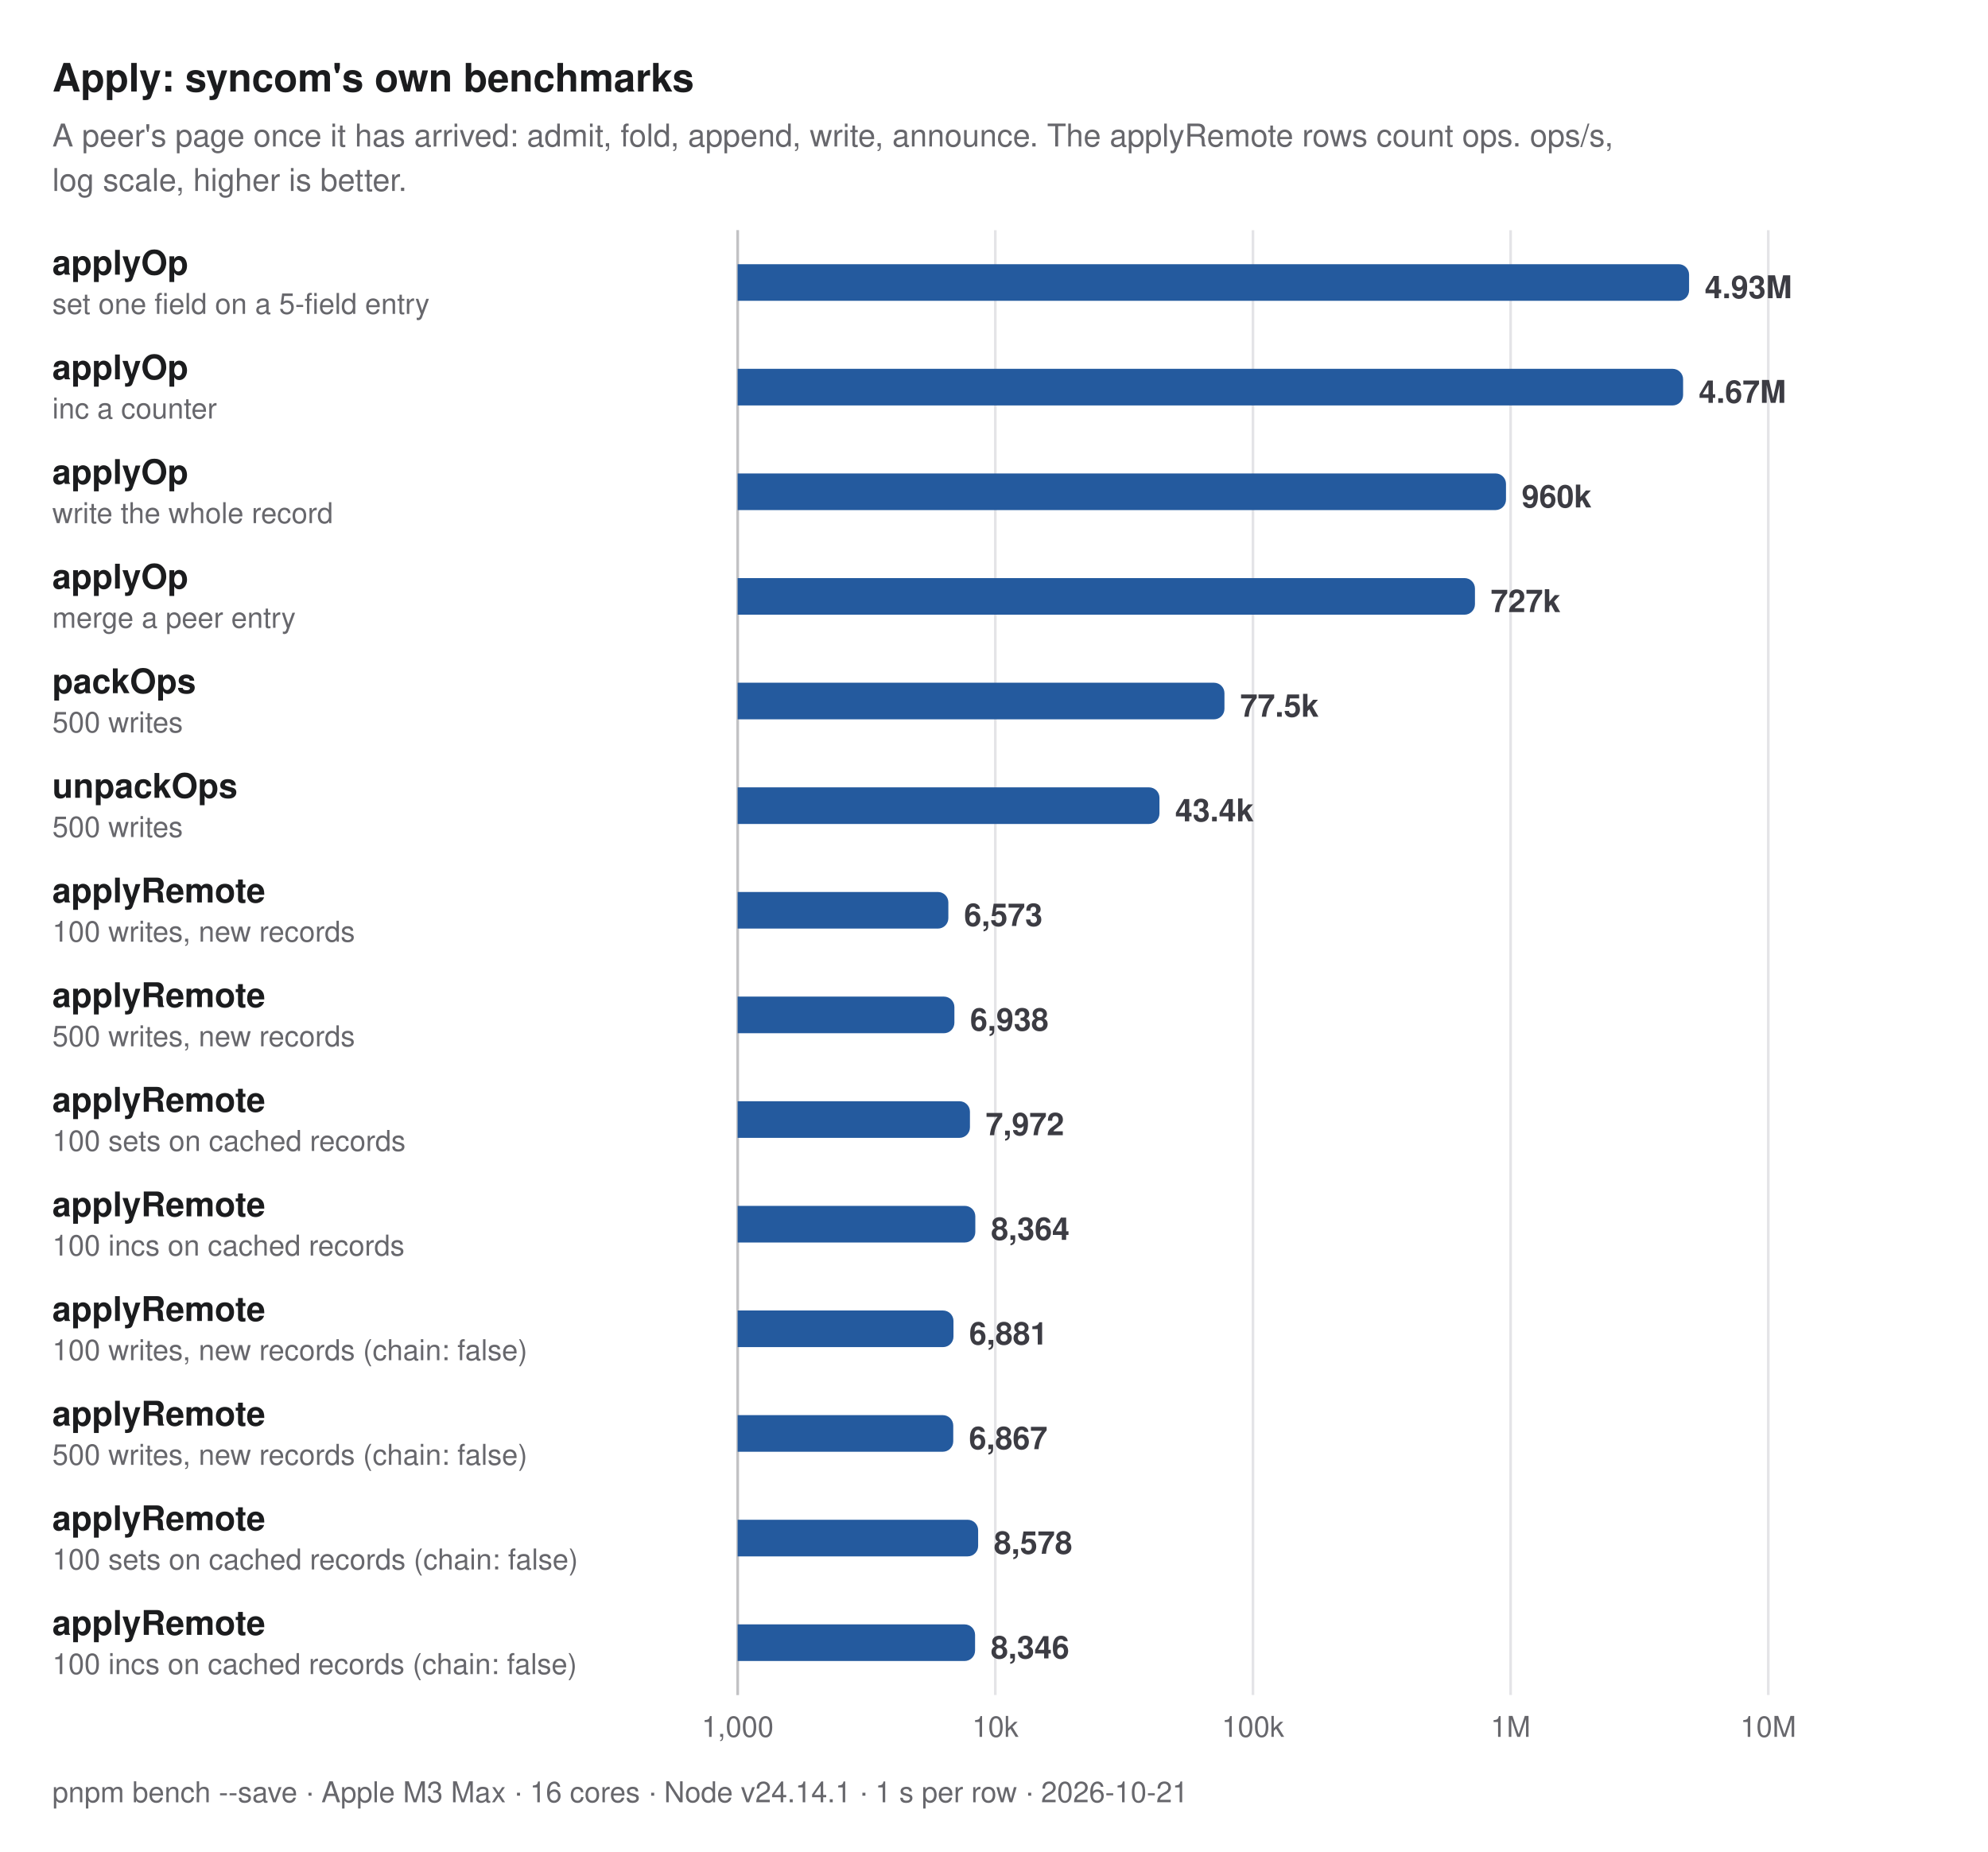
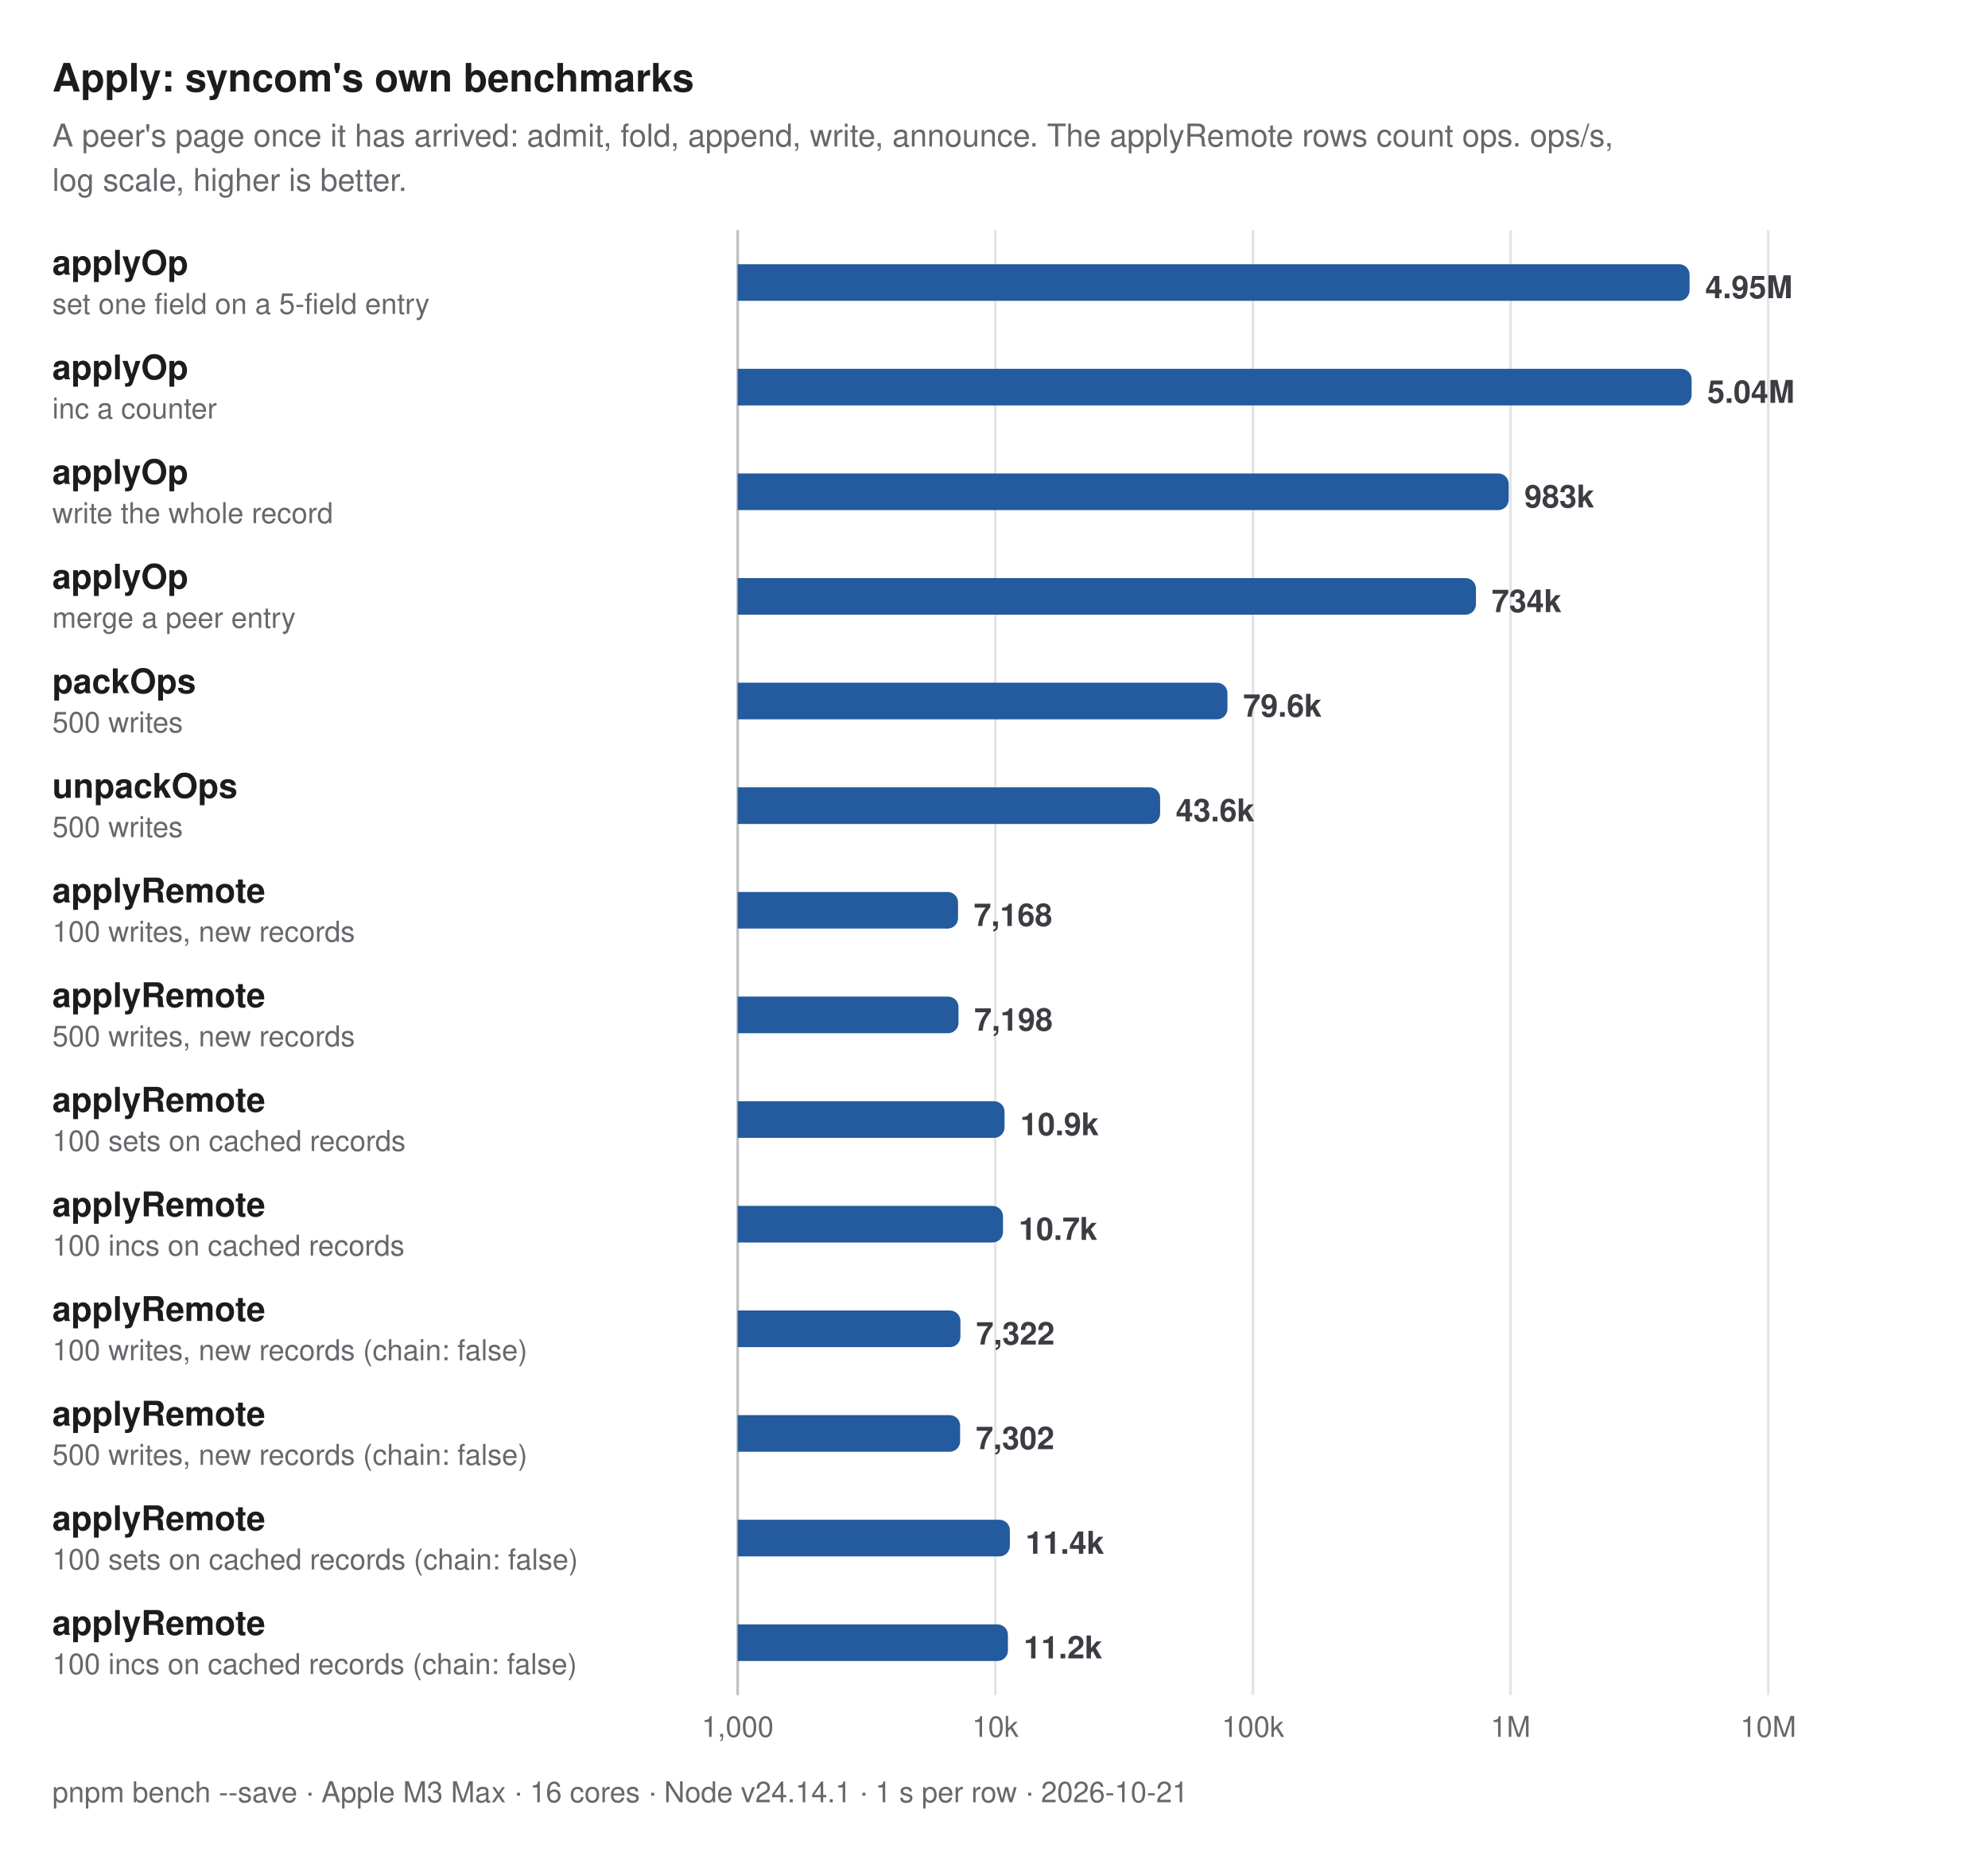
<svg xmlns="http://www.w3.org/2000/svg" width="760" height="708" viewBox="0 0 760 708" role="img" aria-label="Apply: syncom's own benchmarks. A peer's page once it has arrived: admit, fold, append, write, announce. The applyRemote rows count ops. ops/s, log scale, higher is better.">
  <style>
  text { font-family: -apple-system, BlinkMacSystemFont, "Segoe UI", Helvetica, Arial, sans-serif; }
  .title { font-size: 15px; font-weight: 700; fill: #1b1c1e; }
  .subtitle, .caption { font-size: 12px; fill: #67676c; }
  .caption { font-size: 11px; }
  .group { font-size: 11px; font-weight: 600; letter-spacing: 0.06em; fill: #67676c; }
  .label { font-size: 13px; font-weight: 600; fill: #1b1c1e; }
  .label.primary, .label.secondary { font-weight: 700; }
  .sublabel { font-size: 11px; fill: #67676c; }
  .value { font-size: 12px; font-weight: 600; fill: #3c3c43; font-variant-numeric: tabular-nums; }
  .value.small { font-size: 10px; }
  .legend { font-size: 11px; fill: #3c3c43; }
  .tick { font-size: 11px; fill: #67676c; font-variant-numeric: tabular-nums; }
  .grid { stroke: #e4e4e7; stroke-width: 1; }
  .axis { stroke: #c2c2c4; stroke-width: 1; }
  .ref { stroke: #67676c; stroke-width: 1; stroke-dasharray: 3 3; }
  .bar { fill: #c4c6cc; }
  .bar.primary { fill: #245a9e; }
  .bar.secondary { fill: #5e9be6; }
  @media (prefers-color-scheme: dark) {
    .title, .label { fill: #dfdfd6; }
    .subtitle, .caption, .group, .sublabel, .tick { fill: #98989f; }
    .value, .legend { fill: #c2c2c4; }
    .grid { stroke: #2e2e32; }
    .axis { stroke: #48484c; }
    .ref { stroke: #98989f; }
    .bar { fill: #46474e; }
    .bar.primary { fill: #8dbcf2; }
    .bar.secondary { fill: #3d7bd0; }
  }
</style>
  <text class="title" x="20" y="35">Apply: syncom's own benchmarks</text>
  <text class="subtitle" x="20" y="56">A peer's page once it has arrived: admit, fold, append, write, announce. The applyRemote rows count ops. ops/s,</text>
  <text class="subtitle" x="20" y="73">log scale, higher is better.</text>
  <line class="grid" x1="282" y1="88" x2="282" y2="648" />
  <text class="tick" x="282" y="664" text-anchor="middle">1,000</text>
  <line class="grid" x1="380.5" y1="88" x2="380.5" y2="648" />
  <text class="tick" x="380.5" y="664" text-anchor="middle">10k</text>
  <line class="grid" x1="479" y1="88" x2="479" y2="648" />
  <text class="tick" x="479" y="664" text-anchor="middle">100k</text>
  <line class="grid" x1="577.5" y1="88" x2="577.5" y2="648" />
  <text class="tick" x="577.5" y="664" text-anchor="middle">1M</text>
  <line class="grid" x1="676" y1="88" x2="676" y2="648" />
  <text class="tick" x="676" y="664" text-anchor="middle">10M</text>
  <line class="axis" x1="282" y1="88" x2="282" y2="648" />
  <g>
    <text class="label primary" x="20" y="105">applyOp</text>
    <text class="sublabel" x="20" y="120">set one field on a 5-field entry</text>
-     <path class="bar primary" d="M282,101H641.725A4,4 0 0 1 645.725,105V111A4,4 0 0 1 641.725,115H282Z" />
-     <text class="value" x="651.725" y="114">4.93M</text>
+     <path class="bar primary" d="M282,101H641.914A4,4 0 0 1 645.914,105V111A4,4 0 0 1 641.914,115H282Z" />
+     <text class="value" x="651.914" y="114">4.95M</text>
  </g>
  <g>
    <text class="label primary" x="20" y="145">applyOp</text>
    <text class="sublabel" x="20" y="160">inc a counter</text>
-     <path class="bar primary" d="M282,141H639.44A4,4 0 0 1 643.44,145V151A4,4 0 0 1 639.44,155H282Z" />
-     <text class="value" x="649.44" y="154">4.67M</text>
+     <path class="bar primary" d="M282,141H642.692A4,4 0 0 1 646.692,145V151A4,4 0 0 1 642.692,155H282Z" />
+     <text class="value" x="652.692" y="154">5.04M</text>
  </g>
  <g>
    <text class="label primary" x="20" y="185">applyOp</text>
    <text class="sublabel" x="20" y="200">write the whole record</text>
-     <path class="bar primary" d="M282,181H571.733A4,4 0 0 1 575.733,185V191A4,4 0 0 1 571.733,195H282Z" />
-     <text class="value" x="581.733" y="194">960k</text>
+     <path class="bar primary" d="M282,181H572.773A4,4 0 0 1 576.773,185V191A4,4 0 0 1 572.773,195H282Z" />
+     <text class="value" x="582.773" y="194">983k</text>
  </g>
  <g>
    <text class="label primary" x="20" y="225">applyOp</text>
    <text class="sublabel" x="20" y="240">merge a peer entry</text>
-     <path class="bar primary" d="M282,221H559.867A4,4 0 0 1 563.867,225V231A4,4 0 0 1 559.867,235H282Z" />
-     <text class="value" x="569.867" y="234">727k</text>
+     <path class="bar primary" d="M282,221H560.249A4,4 0 0 1 564.249,225V231A4,4 0 0 1 560.249,235H282Z" />
+     <text class="value" x="570.249" y="234">734k</text>
  </g>
  <g>
    <text class="label primary" x="20" y="265">packOps</text>
    <text class="sublabel" x="20" y="280">500 writes</text>
-     <path class="bar primary" d="M282,261H464.101A4,4 0 0 1 468.101,265V271A4,4 0 0 1 464.101,275H282Z" />
-     <text class="value" x="474.101" y="274">77.5k</text>
+     <path class="bar primary" d="M282,261H465.244A4,4 0 0 1 469.244,265V271A4,4 0 0 1 465.244,275H282Z" />
+     <text class="value" x="475.244" y="274">79.6k</text>
  </g>
  <g>
    <text class="label primary" x="20" y="305">unpackOps</text>
    <text class="sublabel" x="20" y="320">500 writes</text>
-     <path class="bar primary" d="M282,301H439.258A4,4 0 0 1 443.258,305V311A4,4 0 0 1 439.258,315H282Z" />
-     <text class="value" x="449.258" y="314">43.4k</text>
+     <path class="bar primary" d="M282,301H439.509A4,4 0 0 1 443.509,305V311A4,4 0 0 1 439.509,315H282Z" />
+     <text class="value" x="449.509" y="314">43.6k</text>
  </g>
  <g>
    <text class="label primary" x="20" y="345">applyRemote</text>
    <text class="sublabel" x="20" y="360">100 writes, new records</text>
-     <path class="bar primary" d="M282,341H358.55A4,4 0 0 1 362.55,345V351A4,4 0 0 1 358.55,355H282Z" />
-     <text class="value" x="368.55" y="354">6,573</text>
+     <path class="bar primary" d="M282,341H362.257A4,4 0 0 1 366.257,345V351A4,4 0 0 1 362.257,355H282Z" />
+     <text class="value" x="372.257" y="354">7,168</text>
  </g>
  <g>
    <text class="label primary" x="20" y="385">applyRemote</text>
    <text class="sublabel" x="20" y="400">500 writes, new records</text>
-     <path class="bar primary" d="M282,381H360.862A4,4 0 0 1 364.862,385V391A4,4 0 0 1 360.862,395H282Z" />
-     <text class="value" x="370.862" y="394">6,938</text>
+     <path class="bar primary" d="M282,381H362.435A4,4 0 0 1 366.435,385V391A4,4 0 0 1 362.435,395H282Z" />
+     <text class="value" x="372.435" y="394">7,198</text>
  </g>
  <g>
    <text class="label primary" x="20" y="425">applyRemote</text>
    <text class="sublabel" x="20" y="440">100 sets on cached records</text>
-     <path class="bar primary" d="M282,421H366.804A4,4 0 0 1 370.804,425V431A4,4 0 0 1 366.804,435H282Z" />
-     <text class="value" x="376.804" y="434">7,972</text>
+     <path class="bar primary" d="M282,421H380.033A4,4 0 0 1 384.033,425V431A4,4 0 0 1 380.033,435H282Z" />
+     <text class="value" x="390.033" y="434">10.9k</text>
  </g>
  <g>
    <text class="label primary" x="20" y="465">applyRemote</text>
    <text class="sublabel" x="20" y="480">100 incs on cached records</text>
-     <path class="bar primary" d="M282,461H368.858A4,4 0 0 1 372.858,465V471A4,4 0 0 1 368.858,475H282Z" />
-     <text class="value" x="378.858" y="474">8,364</text>
+     <path class="bar primary" d="M282,461H379.45A4,4 0 0 1 383.45,465V471A4,4 0 0 1 379.45,475H282Z" />
+     <text class="value" x="389.45" y="474">10.7k</text>
  </g>
  <g>
    <text class="label primary" x="20" y="505">applyRemote</text>
    <text class="sublabel" x="20" y="520">100 writes, new records (chain: false)</text>
-     <path class="bar primary" d="M282,501H360.509A4,4 0 0 1 364.509,505V511A4,4 0 0 1 360.509,515H282Z" />
-     <text class="value" x="370.509" y="514">6,881</text>
+     <path class="bar primary" d="M282,501H363.166A4,4 0 0 1 367.166,505V511A4,4 0 0 1 363.166,515H282Z" />
+     <text class="value" x="373.166" y="514">7,322</text>
  </g>
  <g>
    <text class="label primary" x="20" y="545">applyRemote</text>
    <text class="sublabel" x="20" y="560">500 writes, new records (chain: false)</text>
-     <path class="bar primary" d="M282,541H360.422A4,4 0 0 1 364.422,545V551A4,4 0 0 1 360.422,555H282Z" />
-     <text class="value" x="370.422" y="554">6,867</text>
+     <path class="bar primary" d="M282,541H363.049A4,4 0 0 1 367.049,545V551A4,4 0 0 1 363.049,555H282Z" />
+     <text class="value" x="373.049" y="554">7,302</text>
  </g>
  <g>
    <text class="label primary" x="20" y="585">applyRemote</text>
    <text class="sublabel" x="20" y="600">100 sets on cached records (chain: false)</text>
-     <path class="bar primary" d="M282,581H369.939A4,4 0 0 1 373.939,585V591A4,4 0 0 1 369.939,595H282Z" />
-     <text class="value" x="379.939" y="594">8,578</text>
+     <path class="bar primary" d="M282,581H382.064A4,4 0 0 1 386.064,585V591A4,4 0 0 1 382.064,595H282Z" />
+     <text class="value" x="392.064" y="594">11.4k</text>
  </g>
  <g>
    <text class="label primary" x="20" y="625">applyRemote</text>
    <text class="sublabel" x="20" y="640">100 incs on cached records (chain: false)</text>
-     <path class="bar primary" d="M282,621H368.766A4,4 0 0 1 372.766,625V631A4,4 0 0 1 368.766,635H282Z" />
-     <text class="value" x="378.766" y="634">8,346</text>
+     <path class="bar primary" d="M282,621H381.329A4,4 0 0 1 385.329,625V631A4,4 0 0 1 381.329,635H282Z" />
+     <text class="value" x="391.329" y="634">11.2k</text>
  </g>
  <text class="caption" x="20" y="689">pnpm bench --save · Apple M3 Max · 16 cores · Node v24.14.1 · 1 s per row · 2026-10-21</text>
</svg>
